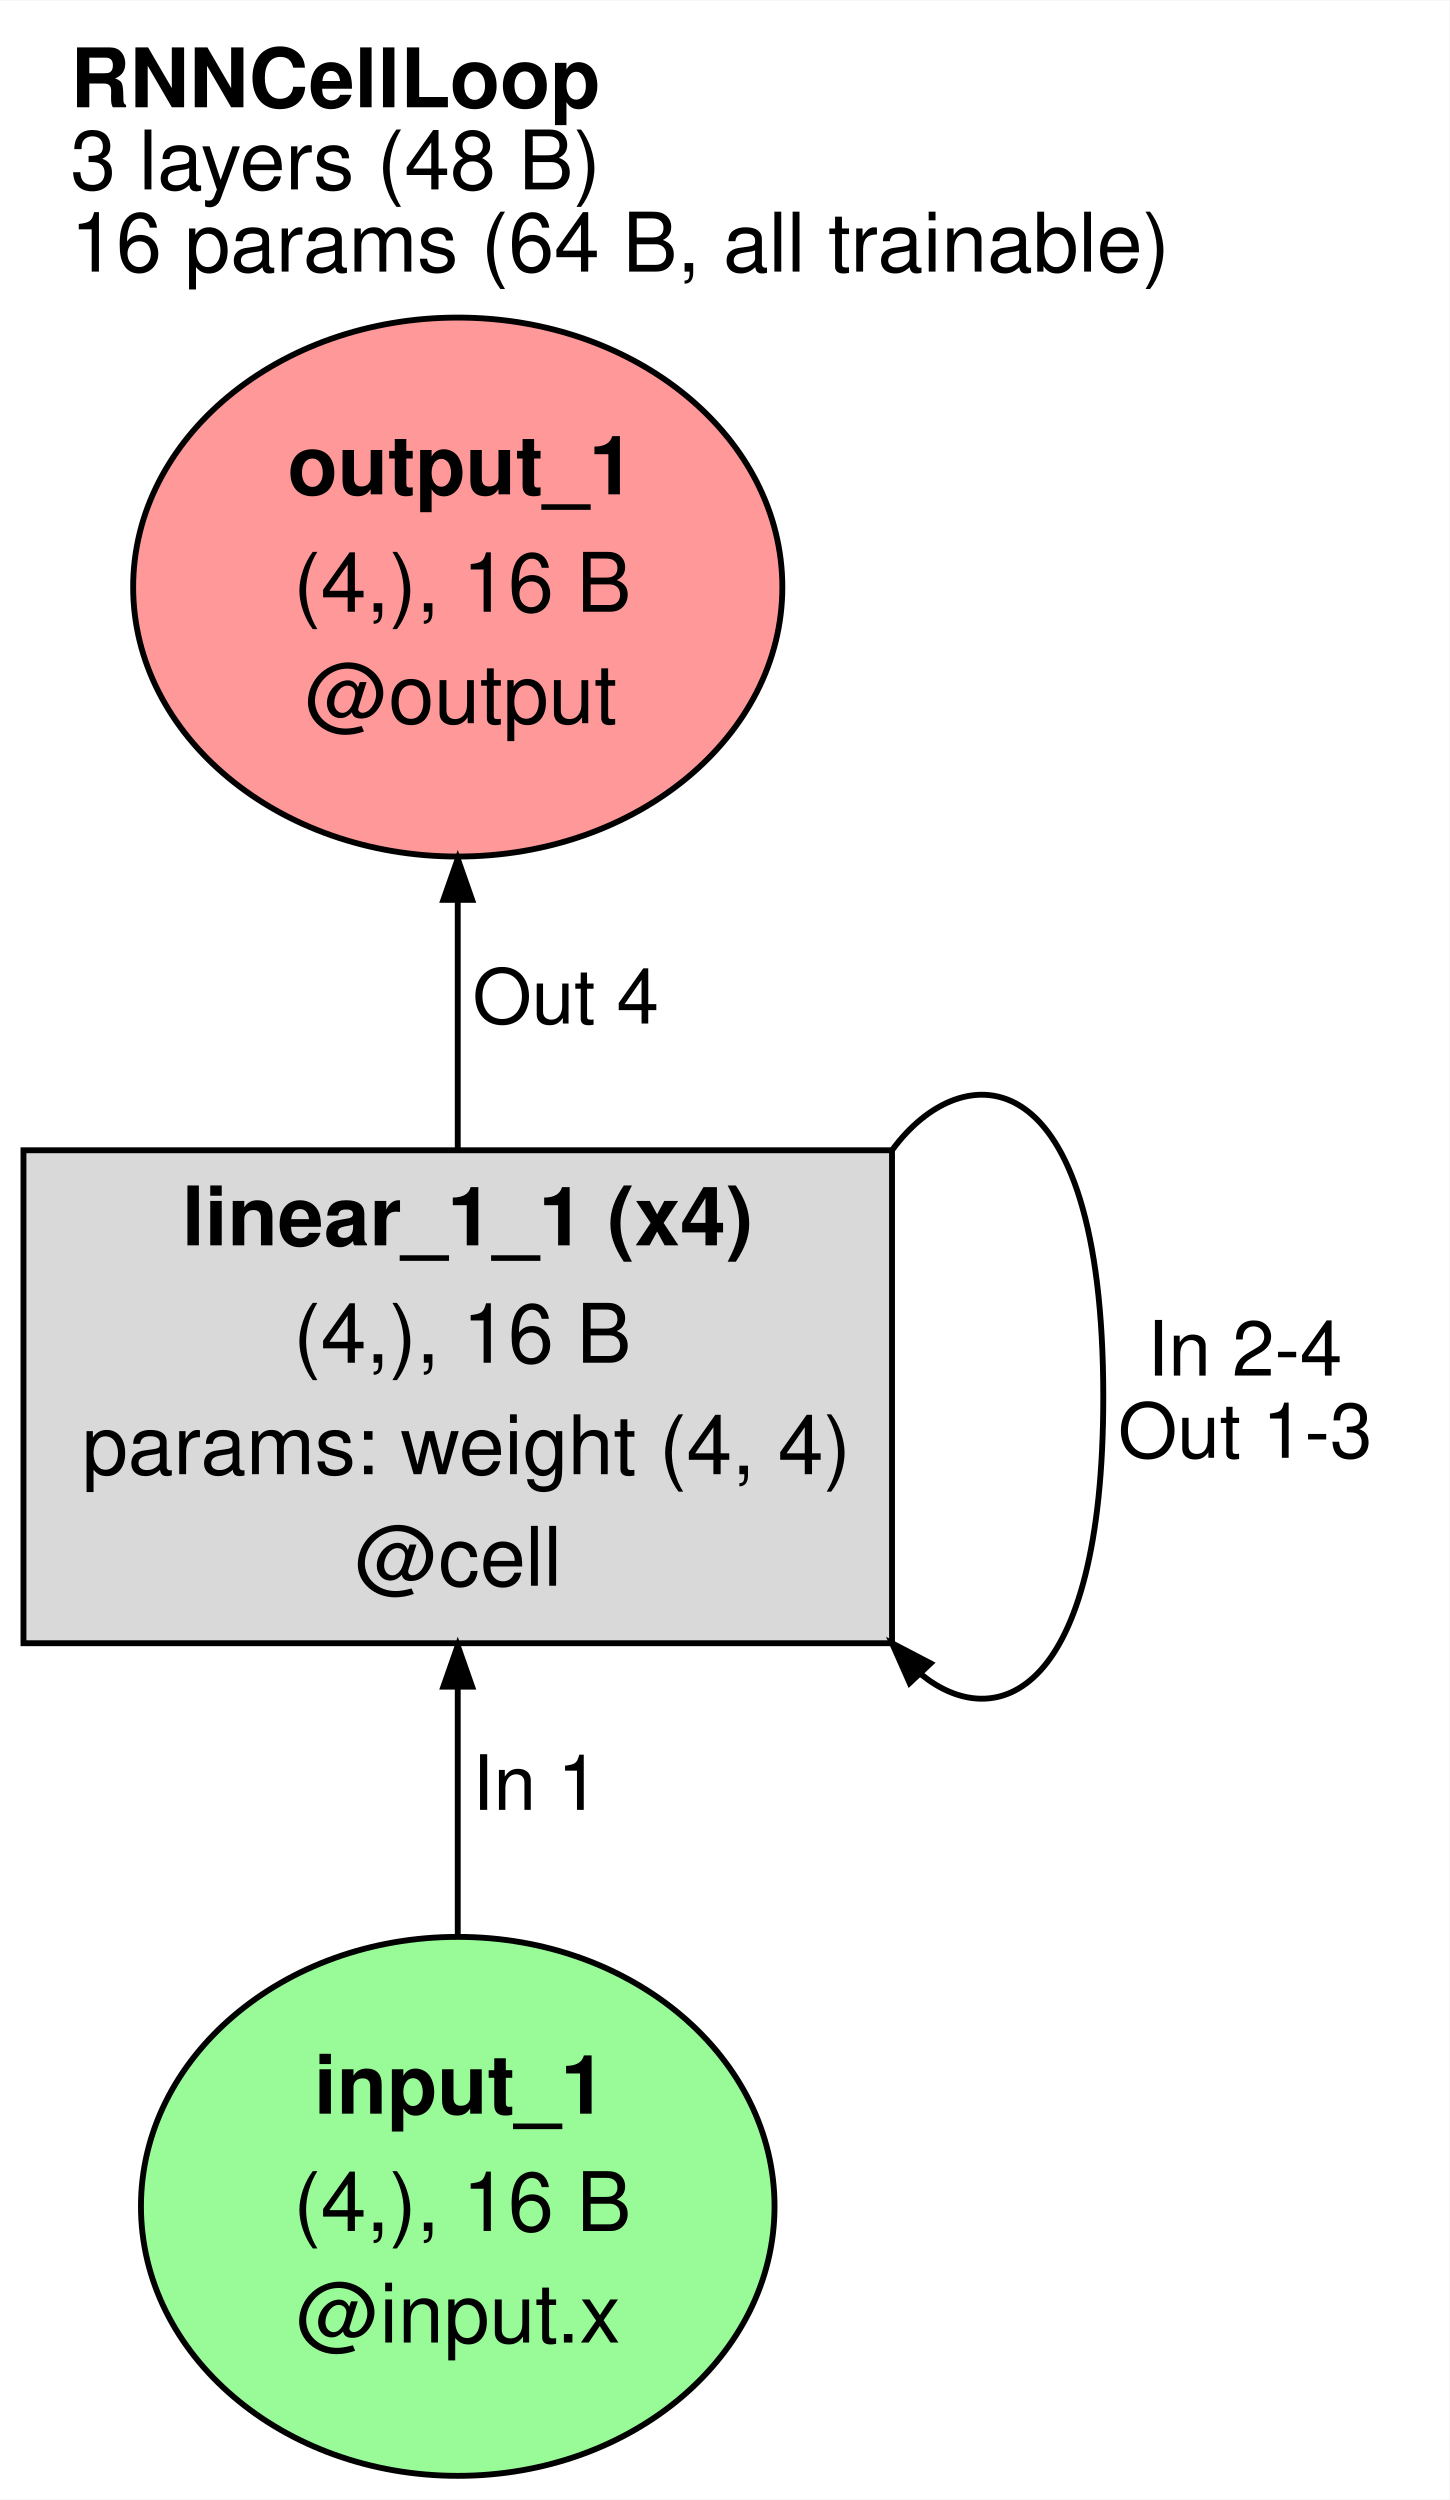
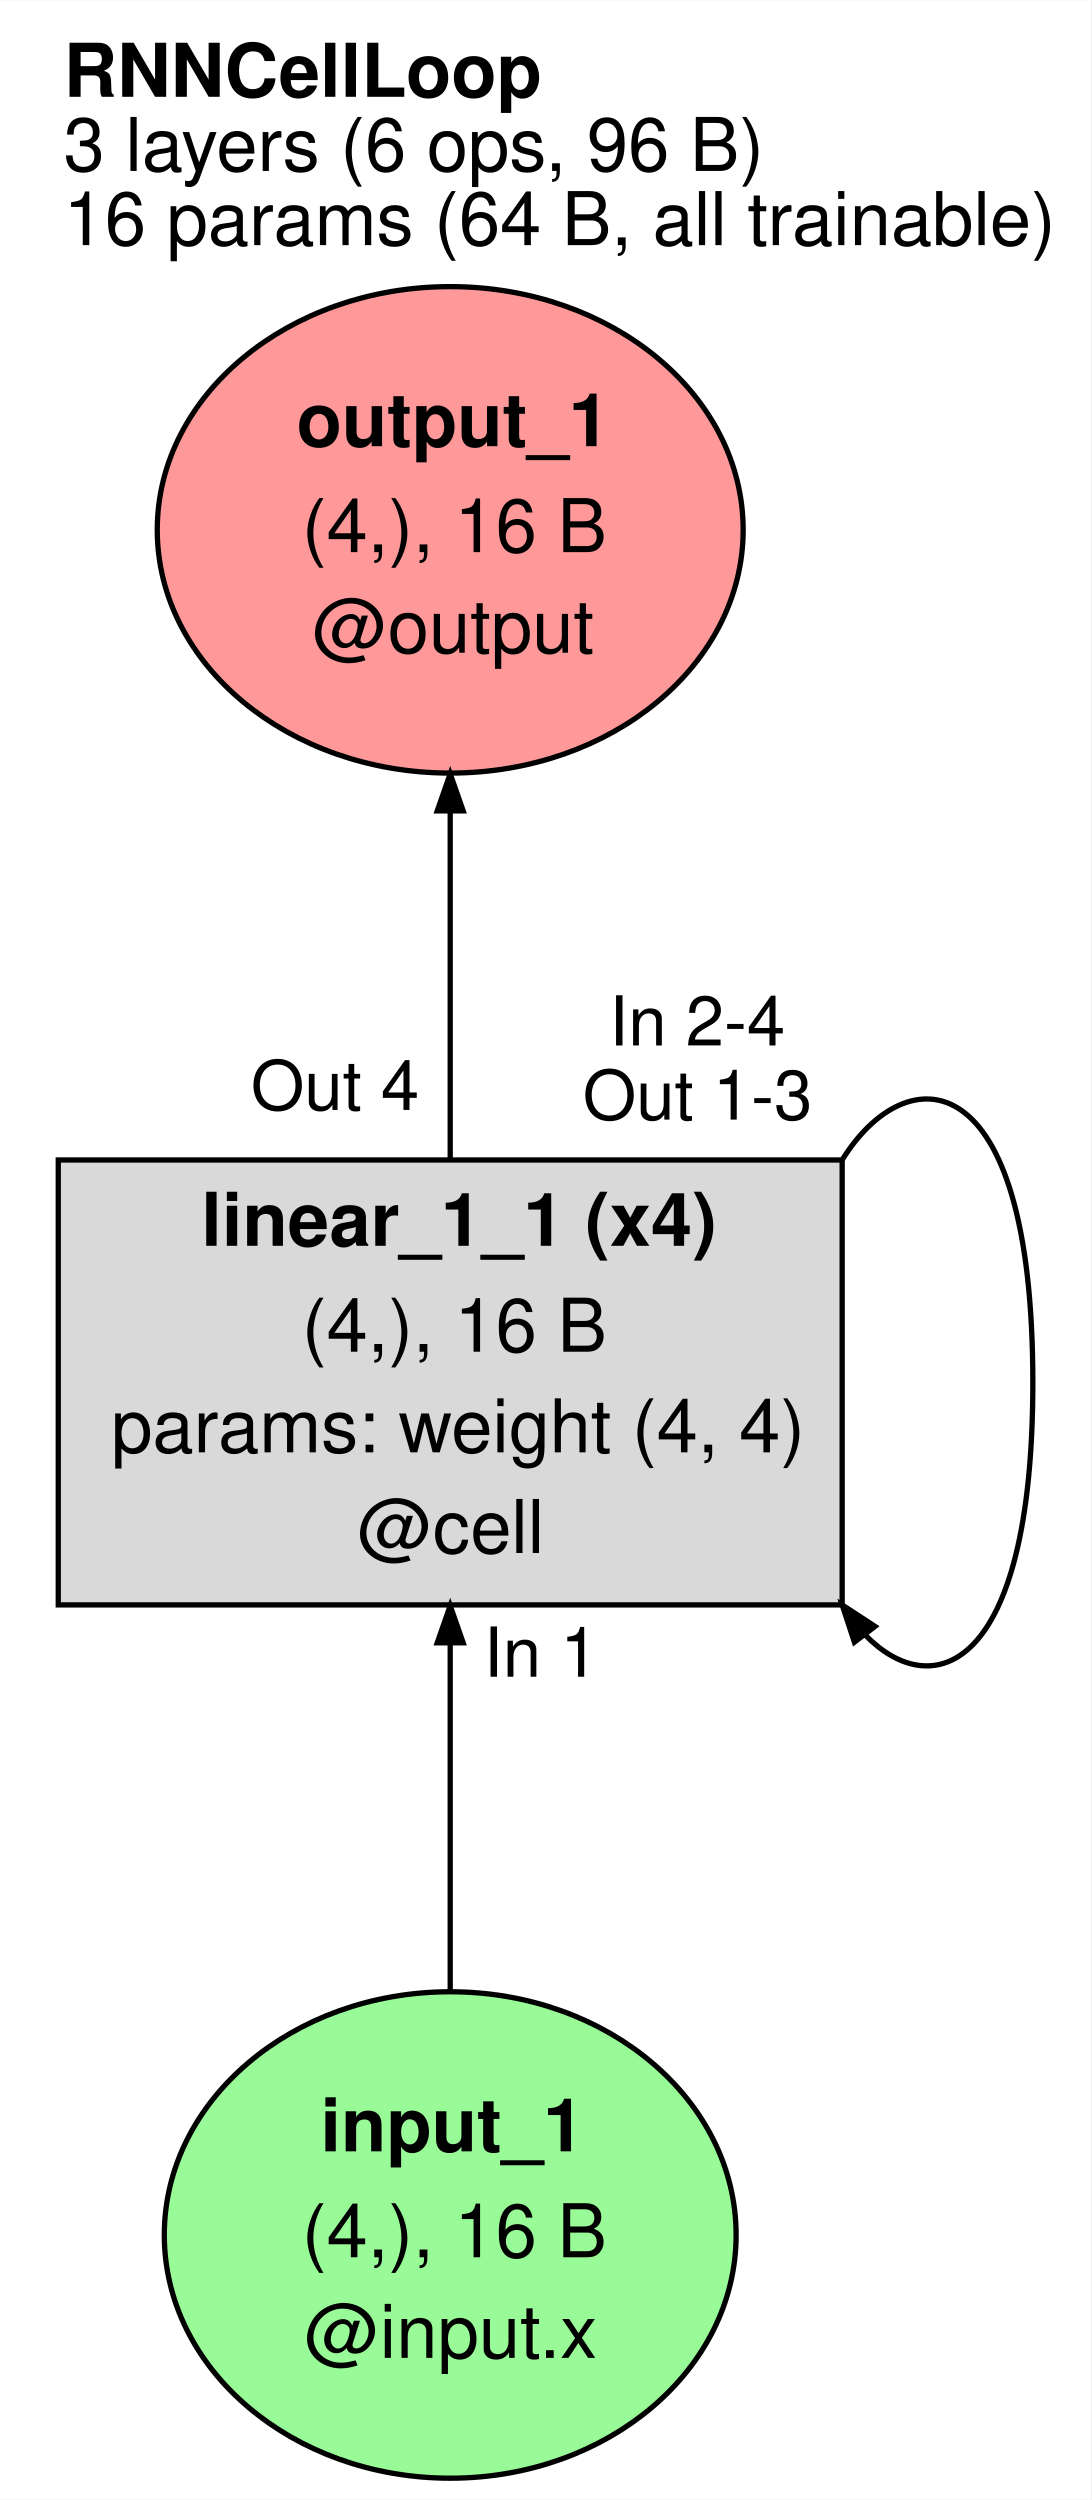
- <svg xmlns="http://www.w3.org/2000/svg" width="247pt" height="426pt" viewBox="0.00 0.00 247.00 425.85">
-   <g id="graph0" class="graph" transform="scale(1 1) rotate(0) translate(4 421.85)">
-     <polygon fill="white" stroke="transparent" points="-4,4 -4,-421.85 243,-421.85 243,4 -4,4" />
-     <text text-anchor="start" x="8" y="-403.65" font-family="Helvetica,sans-Serif" font-weight="bold" font-size="14.00">RNNCellLoop</text>
-     <text text-anchor="start" x="8" y="-389.65" font-family="Helvetica,sans-Serif" font-size="14.00">3 layers (48 B)</text>
-     <text text-anchor="start" x="8" y="-375.65" font-family="Helvetica,sans-Serif" font-size="14.00">16 params (64 B, all trainable)</text>
+ <svg xmlns="http://www.w3.org/2000/svg" width="206pt" height="472pt" viewBox="0.00 0.00 206.00 471.85">
+   <g id="graph0" class="graph" transform="scale(1 1) rotate(0) translate(4 467.85)">
+     <polygon fill="white" stroke="transparent" points="-4,4 -4,-467.85 202,-467.85 202,4 -4,4" />
+     <text text-anchor="start" x="8" y="-449.65" font-family="Helvetica,sans-Serif" font-weight="bold" font-size="14.00">RNNCellLoop</text>
+     <text text-anchor="start" x="8" y="-435.65" font-family="Helvetica,sans-Serif" font-size="14.00">3 layers (6 ops, 96 B)</text>
+     <text text-anchor="start" x="8" y="-421.65" font-family="Helvetica,sans-Serif" font-size="14.00">16 params (64 B, all trainable)</text>
    <g id="node1" class="node">
-       <ellipse fill="#98fb98" stroke="black" cx="74" cy="-45.96" rx="53.98" ry="45.92" />
-       <text text-anchor="start" x="49.5" y="-61.76" font-family="Helvetica,sans-Serif" font-weight="bold" font-size="14.00">input_1</text>
-       <text text-anchor="start" x="46" y="-41.76" font-family="Helvetica,sans-Serif" font-size="14.00">(4,), 16 B</text>
-       <text text-anchor="start" x="46.5" y="-22.76" font-family="Helvetica,sans-Serif" font-size="14.00">@input.x</text>
+       <ellipse fill="#98fb98" stroke="black" cx="81" cy="-45.96" rx="53.98" ry="45.92" />
+       <text text-anchor="start" x="56.5" y="-61.76" font-family="Helvetica,sans-Serif" font-weight="bold" font-size="14.00">input_1</text>
+       <text text-anchor="start" x="53" y="-41.76" font-family="Helvetica,sans-Serif" font-size="14.00">(4,), 16 B</text>
+       <text text-anchor="start" x="53.5" y="-22.76" font-family="Helvetica,sans-Serif" font-size="14.00">@input.x</text>
    </g>
    <g id="node2" class="node">
-       <polygon fill="#d9d9d9" stroke="black" points="148,-225.92 0,-225.92 0,-141.92 148,-141.92 148,-225.92" />
-       <text text-anchor="start" x="27" y="-209.72" font-family="Helvetica,sans-Serif" font-weight="bold" font-size="14.00">linear_1_1 (x4)</text>
-       <text text-anchor="start" x="46" y="-189.72" font-family="Helvetica,sans-Serif" font-size="14.00">(4,), 16 B</text>
-       <text text-anchor="start" x="10" y="-170.72" font-family="Helvetica,sans-Serif" font-size="14.00">params: weight (4, 4)</text>
-       <text text-anchor="start" x="56.5" y="-151.72" font-family="Helvetica,sans-Serif" font-size="14.00">@cell</text>
+       <polygon fill="#d9d9d9" stroke="black" points="155,-248.92 7,-248.92 7,-164.92 155,-164.92 155,-248.92" />
+       <text text-anchor="start" x="34" y="-232.72" font-family="Helvetica,sans-Serif" font-weight="bold" font-size="14.00">linear_1_1 (x4)</text>
+       <text text-anchor="start" x="53" y="-212.72" font-family="Helvetica,sans-Serif" font-size="14.00">(4,), 16 B</text>
+       <text text-anchor="start" x="17" y="-193.72" font-family="Helvetica,sans-Serif" font-size="14.00">params: weight (4, 4)</text>
+       <text text-anchor="start" x="63.5" y="-174.72" font-family="Helvetica,sans-Serif" font-size="14.00">@cell</text>
    </g>
    <g id="edge1" class="edge">
-       <path fill="none" stroke="black" d="M74,-92.24C74,-105.79 74,-120.7 74,-134.45" />
-       <polygon fill="black" stroke="black" points="71.55,-134.52 74,-141.52 76.45,-134.52 71.55,-134.52" />
-       <text text-anchor="start" x="76.5" y="-113.52" font-family="Helvetica,sans-Serif" font-size="13.00">In 1</text>
+       <path fill="none" stroke="black" d="M81,-92.09C81,-112.53 81,-136.73 81,-157.55" />
+       <polygon fill="black" stroke="black" points="78.55,-157.76 81,-164.76 83.45,-157.76 78.55,-157.76" />
+       <text text-anchor="start" x="87.32" y="-151.36" font-family="Helvetica,sans-Serif" font-size="13.00">In 1</text>
    </g>
    <g id="edge2" class="edge">
-       <path fill="none" stroke="black" d="M148,-225.92C160,-242.42 184,-242.42 184,-183.92 184,-132.74 165.62,-126.34 152.99,-136.59" />
-       <polygon fill="black" stroke="black" points="151,-135.14 148,-141.92 154.57,-138.49 151,-135.14" />
-       <text text-anchor="start" x="191.5" y="-187.52" font-family="Helvetica,sans-Serif" font-size="13.00">In 2-4</text>
-       <text text-anchor="start" x="186.5" y="-173.52" font-family="Helvetica,sans-Serif" font-size="13.00">Out 1-3</text>
+       <path fill="none" stroke="black" d="M155,-248.92C167,-268.42 191,-268.42 191,-206.92 191,-152.15 171.96,-146.16 159.32,-159.28" />
+       <polygon fill="black" stroke="black" points="157.31,-157.88 155,-164.92 161.2,-160.86 157.31,-157.88" />
+       <text text-anchor="start" x="111.01" y="-270.54" font-family="Helvetica,sans-Serif" font-size="13.00">In 2-4</text>
+       <text text-anchor="start" x="106.01" y="-256.54" font-family="Helvetica,sans-Serif" font-size="13.00">Out 1-3</text>
    </g>
    <g id="node3" class="node">
-       <ellipse fill="#ff9999" stroke="black" cx="74" cy="-321.89" rx="55.31" ry="45.92" />
-       <text text-anchor="start" x="45" y="-337.69" font-family="Helvetica,sans-Serif" font-weight="bold" font-size="14.00">output_1</text>
-       <text text-anchor="start" x="46" y="-317.69" font-family="Helvetica,sans-Serif" font-size="14.00">(4,), 16 B</text>
-       <text text-anchor="start" x="48" y="-298.69" font-family="Helvetica,sans-Serif" font-size="14.00">@output</text>
+       <ellipse fill="#ff9999" stroke="black" cx="81" cy="-367.89" rx="55.31" ry="45.92" />
+       <text text-anchor="start" x="52" y="-383.69" font-family="Helvetica,sans-Serif" font-weight="bold" font-size="14.00">output_1</text>
+       <text text-anchor="start" x="53" y="-363.69" font-family="Helvetica,sans-Serif" font-size="14.00">(4,), 16 B</text>
+       <text text-anchor="start" x="55" y="-344.69" font-family="Helvetica,sans-Serif" font-size="14.00">@output</text>
    </g>
    <g id="edge3" class="edge">
-       <path fill="none" stroke="black" d="M74,-226.09C74,-239.4 74,-254.34 74,-268.36" />
-       <polygon fill="black" stroke="black" points="71.55,-268.59 74,-275.59 76.45,-268.59 71.55,-268.59" />
-       <text text-anchor="start" x="76.5" y="-247.52" font-family="Helvetica,sans-Serif" font-size="13.00">Out 4</text>
+       <path fill="none" stroke="black" d="M81,-249.27C81,-269.28 81,-293.5 81,-314.75" />
+       <polygon fill="black" stroke="black" points="78.55,-314.83 81,-321.83 83.45,-314.83 78.55,-314.83" />
+       <text text-anchor="start" x="43.35" y="-258.37" font-family="Helvetica,sans-Serif" font-size="13.00">Out 4</text>
    </g>
  </g>
</svg>
